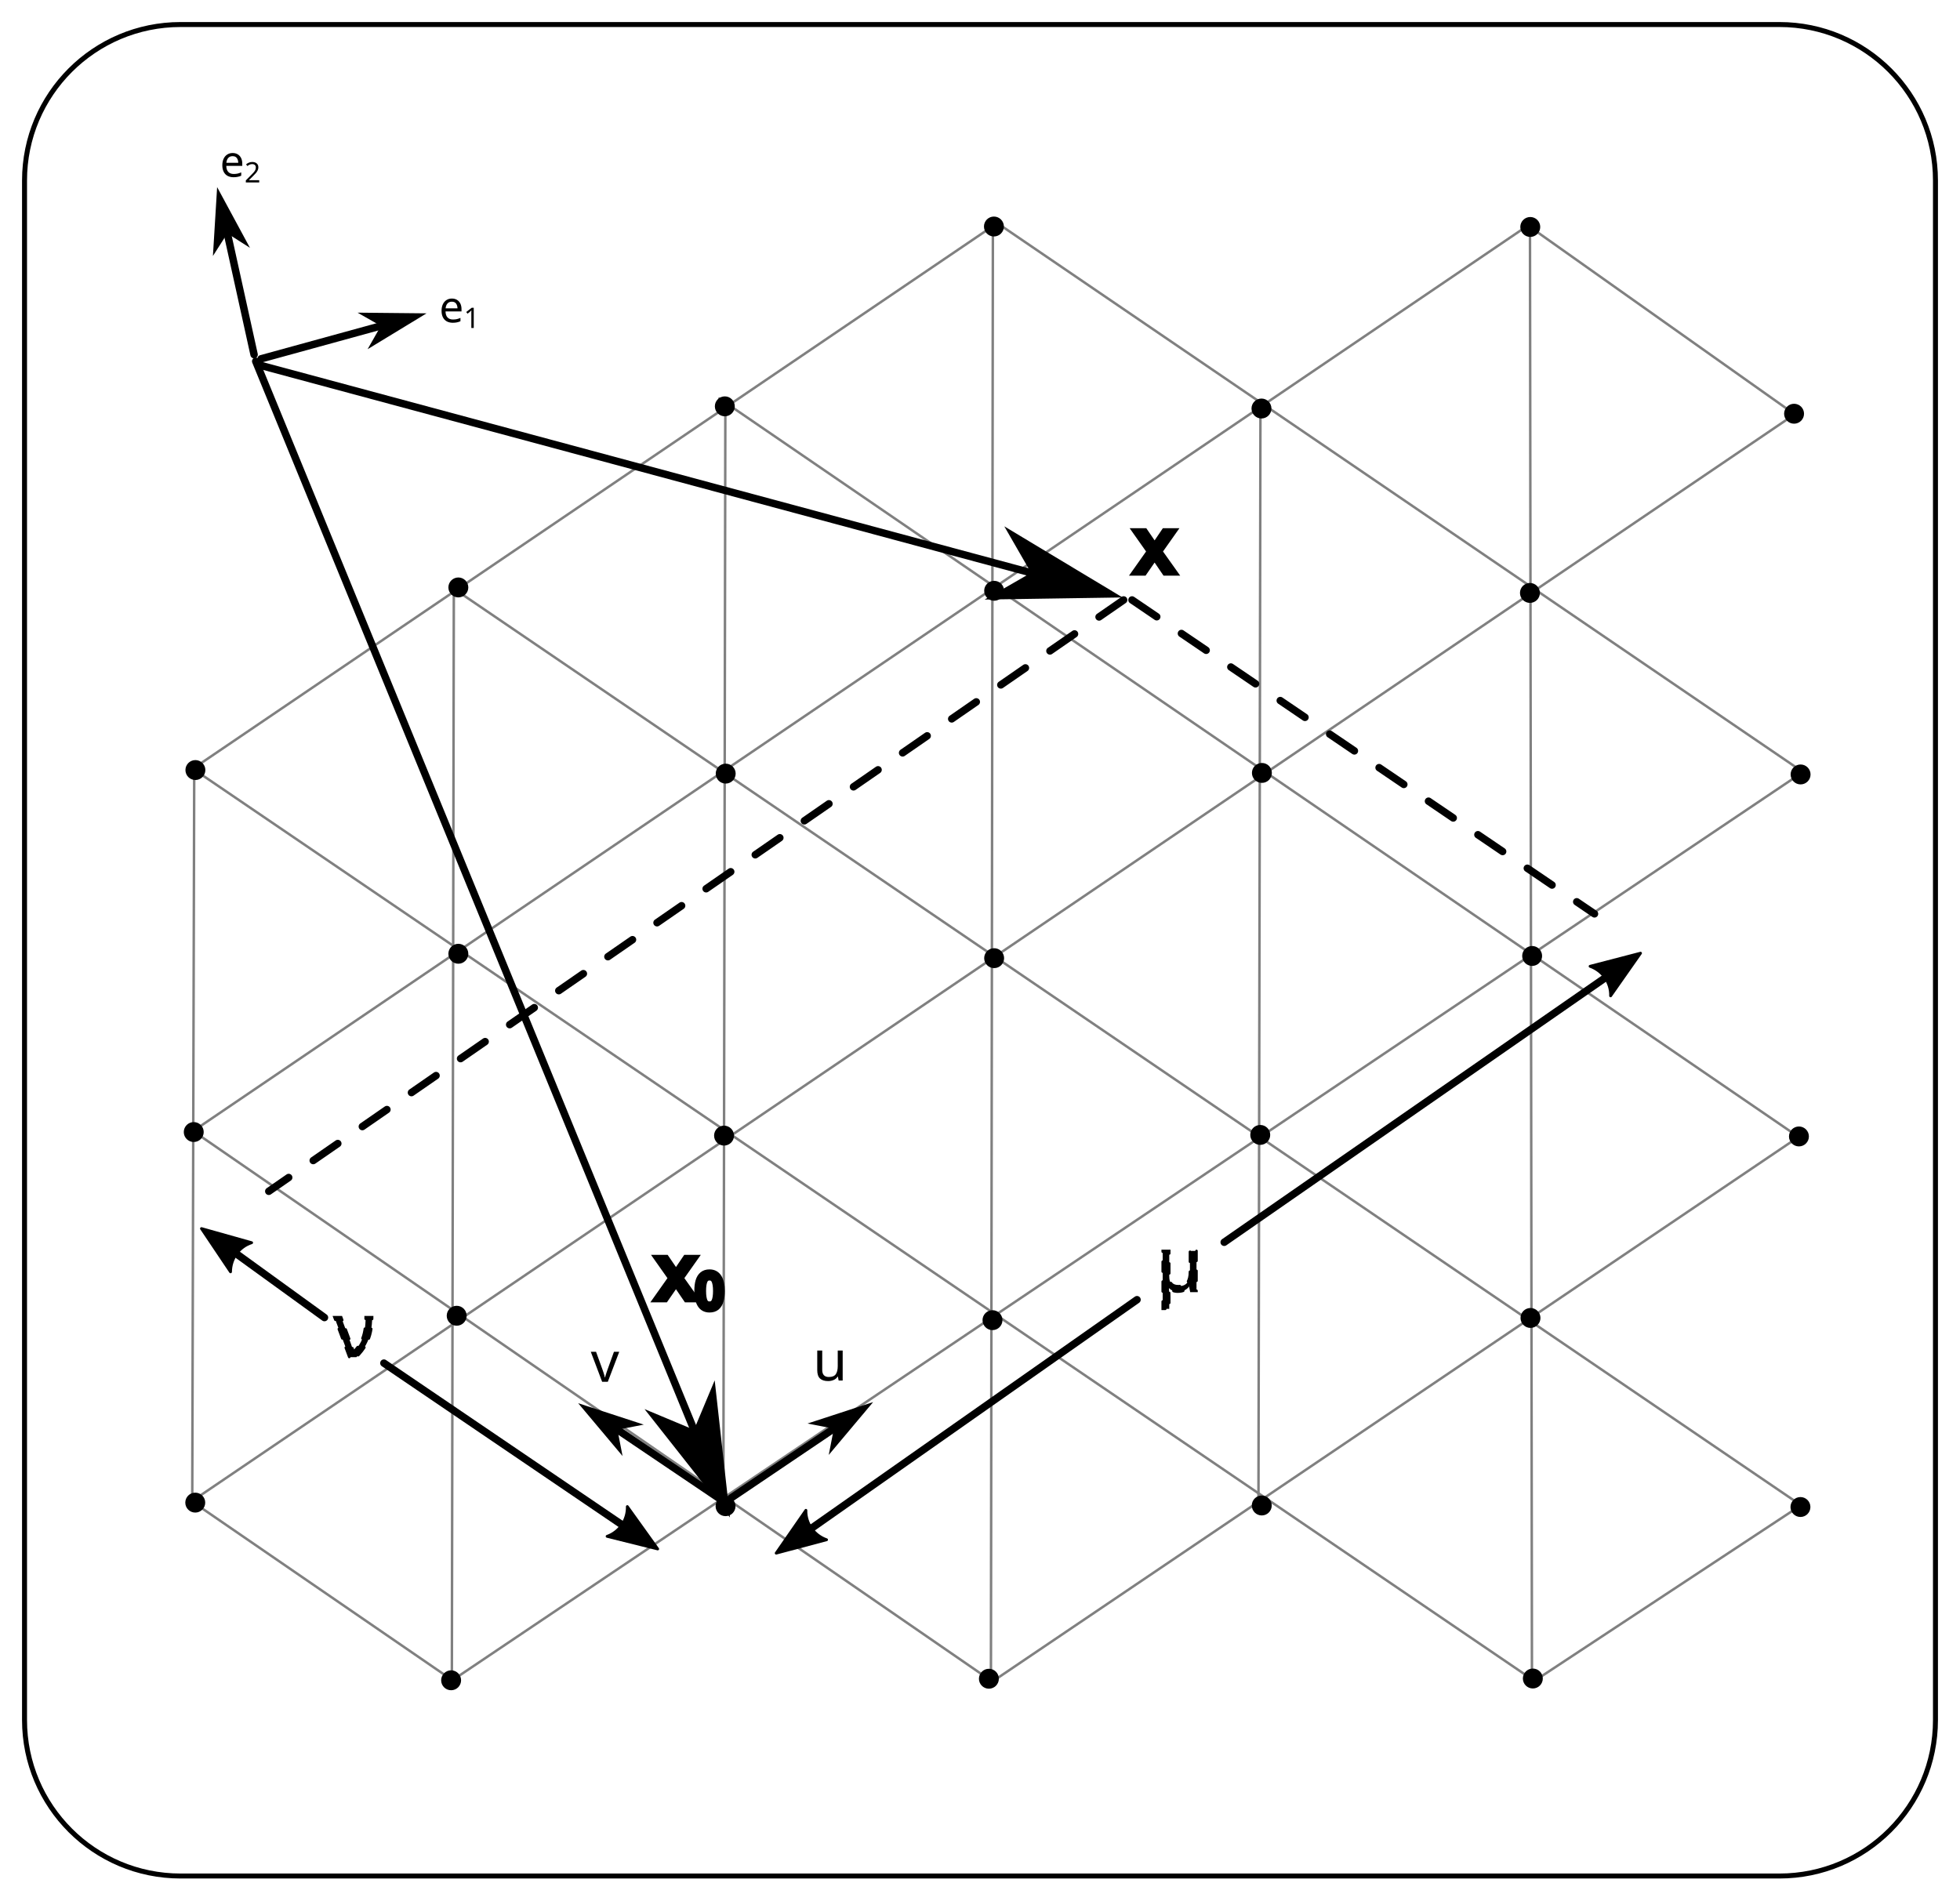
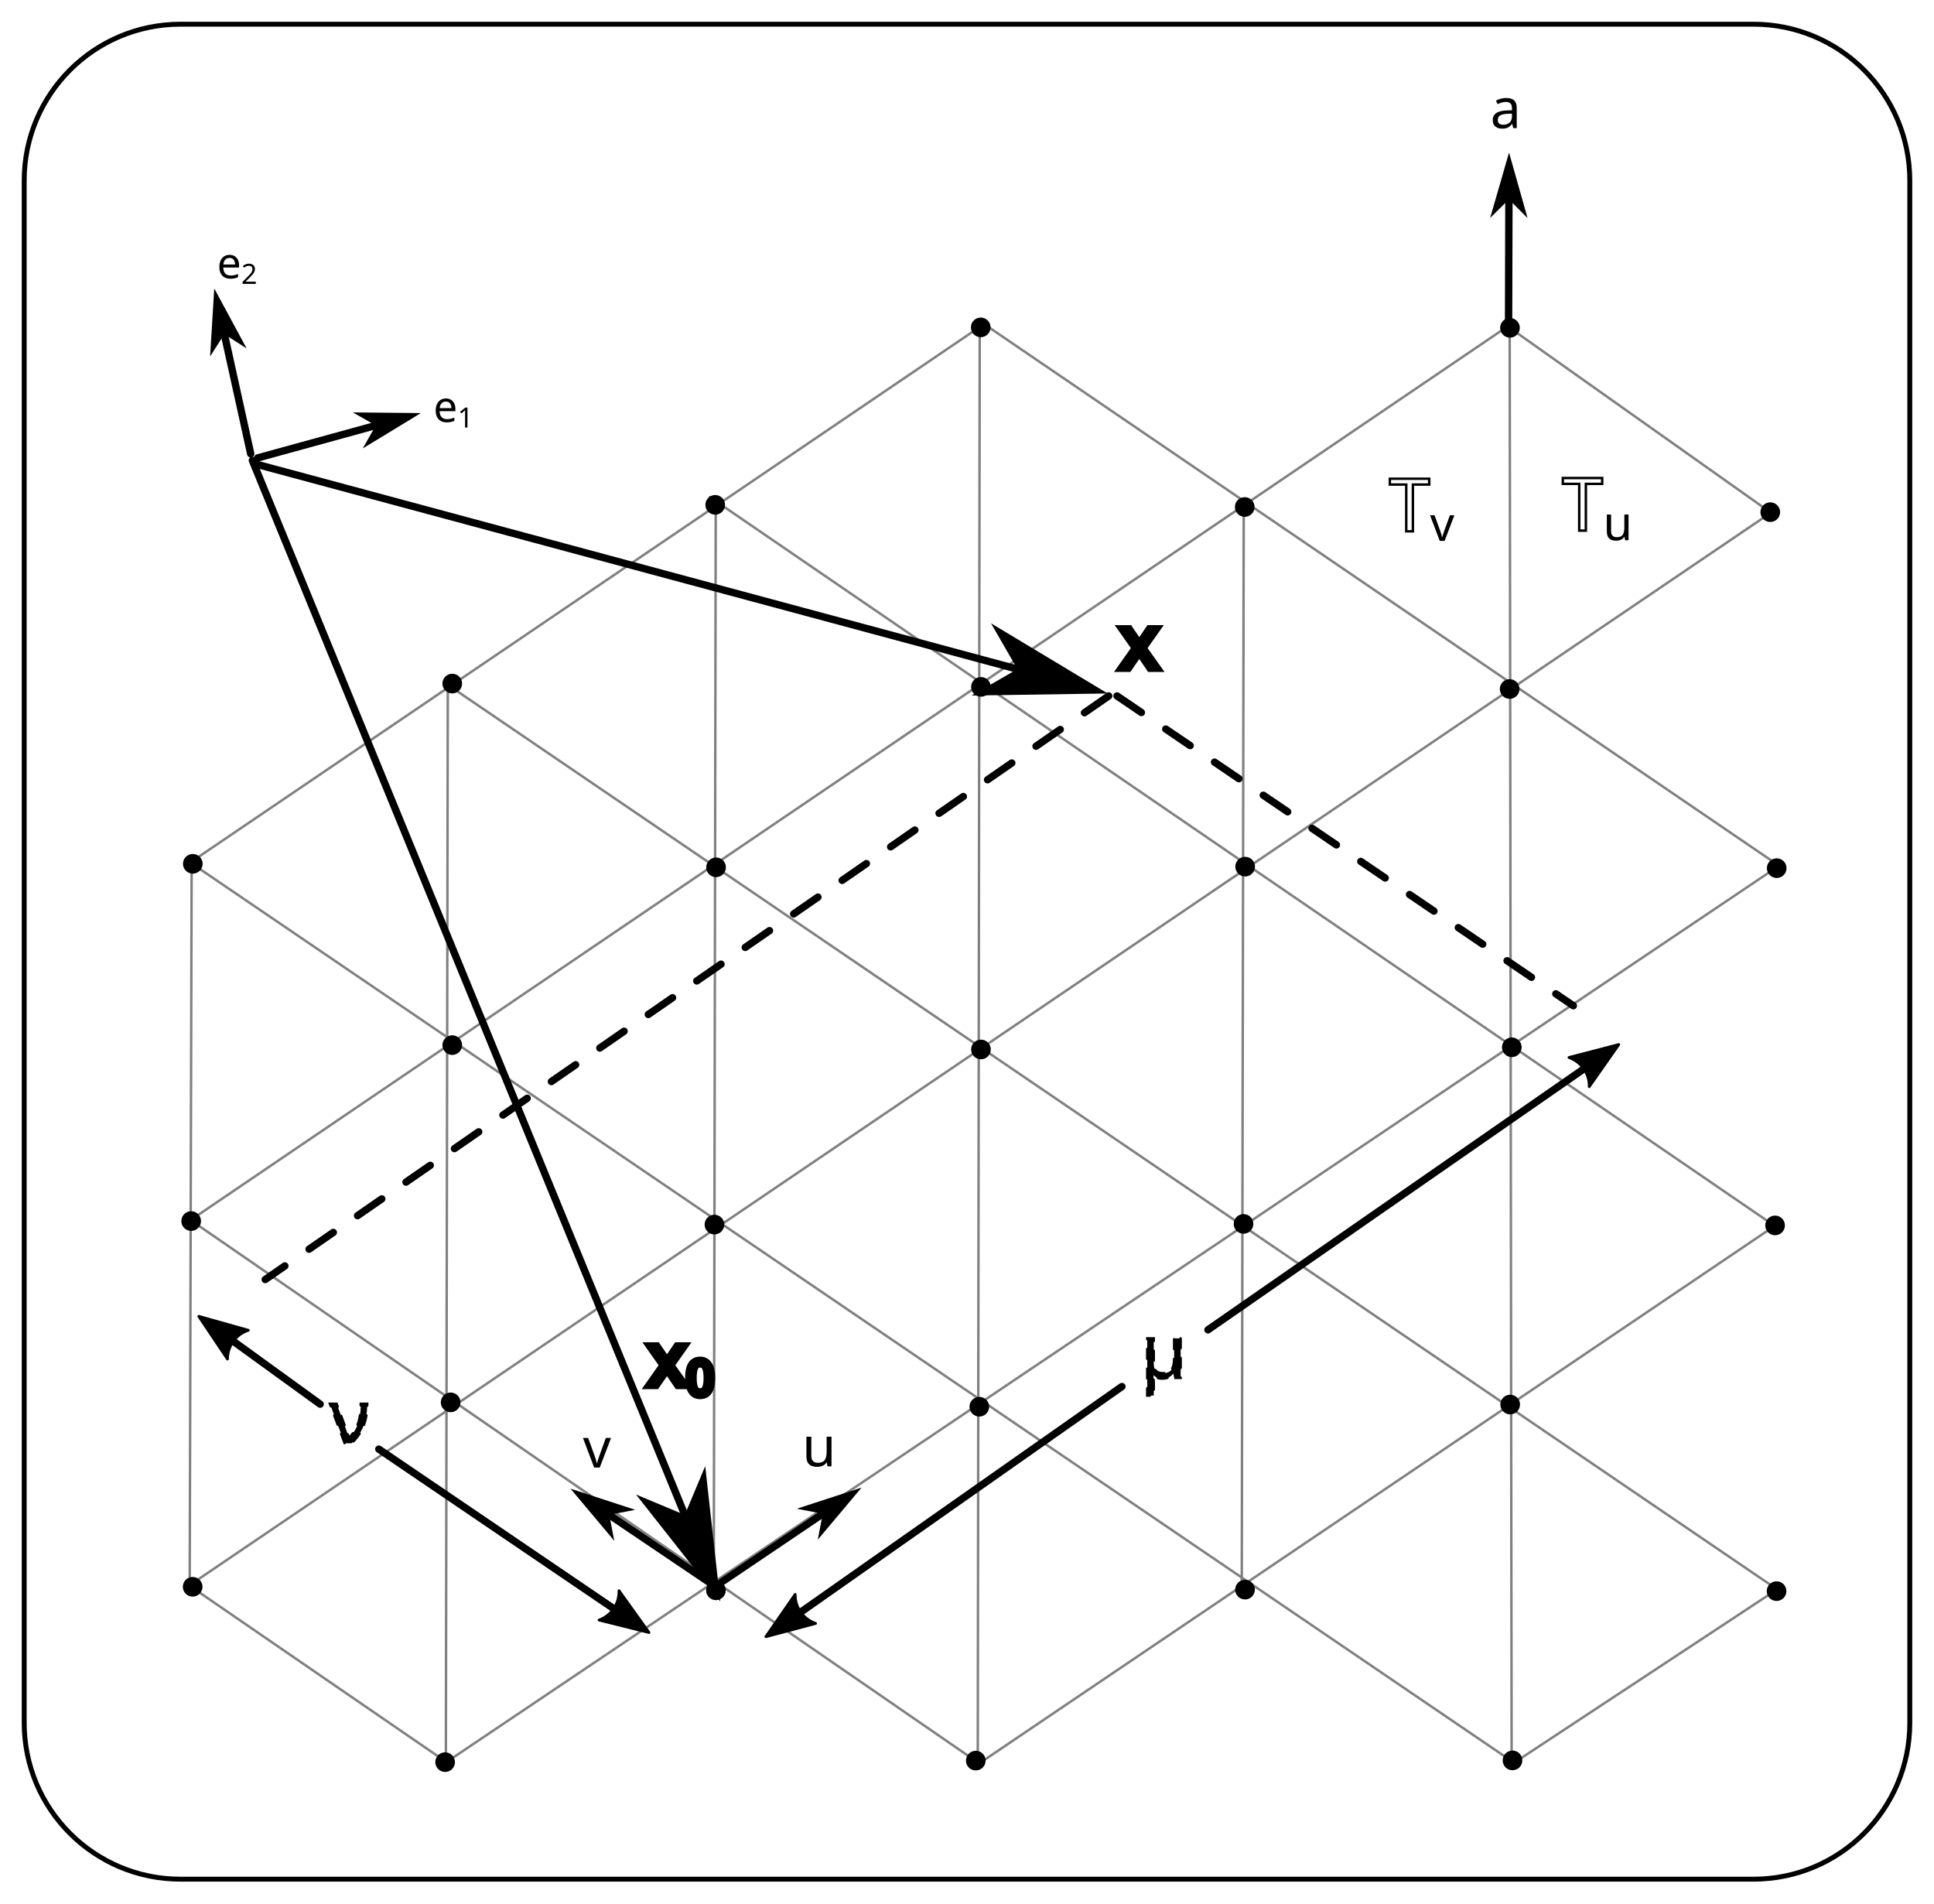
- <svg xmlns="http://www.w3.org/2000/svg" width="222.294mm" height="215.573mm" viewBox="0 0 787.657 763.843" id="svg13336" version="1.1">
+ <svg xmlns="http://www.w3.org/2000/svg" width="222.294mm" height="218.755mm" viewBox="0 0 787.657 775.117" id="svg13336" version="1.1">
  <defs id="defs13338">
    <marker orient="auto" refY="0" refX="0" id="marker16603" style="overflow:visible">
      <path id="path16605" style="fill:#000000;fill-opacity:1;fill-rule:evenodd;stroke:#000000;stroke-width:0.625;stroke-linejoin:round;stroke-opacity:1" d="M 8.719,4.034 -2.207,0.016 8.719,-4.002 c -1.745,2.372 -1.735,5.617 -6e-7,8.035 z" transform="scale(-0.6,-0.6)" />
    </marker>
    <marker orient="auto" refY="0" refX="0" id="marker16365" style="overflow:visible">
      <path id="path16367" style="fill:#000000;fill-opacity:1;fill-rule:evenodd;stroke:#000000;stroke-width:0.625;stroke-linejoin:round;stroke-opacity:1" d="M 8.719,4.034 -2.207,0.016 8.719,-4.002 c -1.745,2.372 -1.735,5.617 -6e-7,8.035 z" transform="scale(-0.6,-0.6)" />
    </marker>
    <marker style="overflow:visible" id="marker16287" refX="0" refY="0" orient="auto">
      <path transform="scale(-0.6,-0.6)" d="M 8.719,4.034 -2.207,0.016 8.719,-4.002 c -1.745,2.372 -1.735,5.617 -6e-7,8.035 z" style="fill:#000000;fill-opacity:1;fill-rule:evenodd;stroke:#000000;stroke-width:0.625;stroke-linejoin:round;stroke-opacity:1" id="path16289" />
    </marker>
    <marker orient="auto" refY="0" refX="0" id="Arrow2Mend" style="overflow:visible">
      <path id="path14973" style="fill:#000000;fill-opacity:1;fill-rule:evenodd;stroke:#000000;stroke-width:0.625;stroke-linejoin:round;stroke-opacity:1" d="M 8.719,4.034 -2.207,0.016 8.719,-4.002 c -1.745,2.372 -1.735,5.617 -6e-7,8.035 z" transform="scale(-0.6,-0.6)" />
    </marker>
    <marker orient="auto" refY="0" refX="0" id="Arrow2Lend" style="overflow:visible">
      <path id="path14967" style="fill:#000000;fill-opacity:1;fill-rule:evenodd;stroke:#000000;stroke-width:0.625;stroke-linejoin:round;stroke-opacity:1" d="M 8.719,4.034 -2.207,0.016 8.719,-4.002 c -1.745,2.372 -1.735,5.617 -6e-7,8.035 z" transform="matrix(-1.1,0,0,-1.1,-1.1,0)" />
    </marker>
    <marker orient="auto" refY="0" refX="0" id="marker15966" style="overflow:visible">
      <path id="path15968" d="M 0,0 5,-5 -12.5,0 5,5 0,0 Z" style="fill:#000000;fill-opacity:1;fill-rule:evenodd;stroke:#000000;stroke-width:1pt;stroke-opacity:1" transform="matrix(-0.4,0,0,-0.4,-4,0)" />
    </marker>
    <marker orient="auto" refY="0" refX="0" id="Arrow1Lend" style="overflow:visible">
      <path id="path14949" d="M 0,0 5,-5 -12.5,0 5,5 0,0 Z" style="fill:#000000;fill-opacity:1;fill-rule:evenodd;stroke:#000000;stroke-width:1pt;stroke-opacity:1" transform="matrix(-0.8,0,0,-0.8,-10,0)" />
    </marker>
    <marker style="overflow:visible" id="marker15240" refX="0" refY="0" orient="auto">
      <path transform="matrix(-0.4,0,0,-0.4,-4,0)" style="fill:#000000;fill-opacity:1;fill-rule:evenodd;stroke:#000000;stroke-width:1pt;stroke-opacity:1" d="M 0,0 5,-5 -12.5,0 5,5 0,0 Z" id="path15242" />
    </marker>
    <marker orient="auto" refY="0" refX="0" id="Arrow1Mend" style="overflow:visible">
      <path id="path14955" d="M 0,0 5,-5 -12.5,0 5,5 0,0 Z" style="fill:#000000;fill-opacity:1;fill-rule:evenodd;stroke:#000000;stroke-width:1pt;stroke-opacity:1" transform="matrix(-0.4,0,0,-0.4,-4,0)" />
    </marker>
    <marker style="overflow:visible" id="marker14908" refX="0" refY="0" orient="auto">
      <path transform="matrix(-0.8,0,0,-0.8,-10,0)" style="fill:#000000;fill-opacity:1;fill-rule:evenodd;stroke:#000000;stroke-width:1pt;stroke-opacity:1" d="M 0,0 5,-5 -12.5,0 5,5 0,0 Z" id="path14910" />
    </marker>
    <marker orient="auto" refY="0" refX="0" id="marker6991-0" style="overflow:visible">
      <path id="path6993-0" d="M 0,0 5,-5 -12.5,0 5,5 0,0 Z" style="fill:#000000;fill-opacity:1;fill-rule:evenodd;stroke:#000000;stroke-width:1pt;stroke-opacity:1" transform="matrix(-0.8,0,0,-0.8,-10,0)" />
    </marker>
    <clipPath clipPathUnits="userSpaceOnUse" id="clipPath5919">
      <rect style="opacity:1;fill:none;fill-opacity:1;stroke:#000000;stroke-width:1;stroke-linecap:round;stroke-linejoin:miter;stroke-miterlimit:4;stroke-dasharray:none;stroke-dashoffset:0;stroke-opacity:1" id="rect5921" width="382.618" height="378.413" x="35.466" y="137.635" ry="0" />
    </clipPath>
    <marker style="overflow:visible" id="marker14908-1" refX="0" refY="0" orient="auto">
      <path transform="matrix(-0.8,0,0,-0.8,-10,0)" style="fill:#000000;fill-opacity:1;fill-rule:evenodd;stroke:#000000;stroke-width:1pt;stroke-opacity:1" d="M 0,0 5,-5 -12.5,0 5,5 0,0 Z" id="path14910-4" />
    </marker>
    <marker style="overflow:visible" id="marker15240-5" refX="0" refY="0" orient="auto">
      <path transform="matrix(-0.4,0,0,-0.4,-4,0)" style="fill:#000000;fill-opacity:1;fill-rule:evenodd;stroke:#000000;stroke-width:1pt;stroke-opacity:1" d="M 0,0 5,-5 -12.5,0 5,5 0,0 Z" id="path15242-7" />
    </marker>
    <marker orient="auto" refY="0" refX="0" id="Arrow1Mend-6" style="overflow:visible">
      <path id="path14955-4" d="M 0,0 5,-5 -12.5,0 5,5 0,0 Z" style="fill:#000000;fill-opacity:1;fill-rule:evenodd;stroke:#000000;stroke-width:1pt;stroke-opacity:1" transform="matrix(-0.4,0,0,-0.4,-4,0)" />
    </marker>
+     <marker orient="auto" refY="0" refX="0" id="Arrow1Mend-7" style="overflow:visible">
+       <path id="path14955-0" d="M 0,0 5,-5 -12.5,0 5,5 0,0 Z" style="fill:#000000;fill-opacity:1;fill-rule:evenodd;stroke:#000000;stroke-width:1pt;stroke-opacity:1" transform="matrix(-0.4,0,0,-0.4,-4,0)" />
+     </marker>
  </defs>
-   <g id="layer1" transform="translate(612.425,-391.2206)">
+   <g id="layer1" transform="translate(612.425,-348.9415)">
    <path style="opacity:1;fill:#808080;fill-opacity:1;stroke:#808080;stroke-width:1;stroke-linecap:round;stroke-linejoin:miter;stroke-miterlimit:4;stroke-dasharray:none;stroke-dashoffset:0;stroke-opacity:1" d="M 3.215,1066.66 2.418,481.284" id="path20056" />
    <path style="opacity:1;fill:#808080;fill-opacity:1;stroke:#808080;stroke-width:1;stroke-linecap:round;stroke-linejoin:miter;stroke-miterlimit:4;stroke-dasharray:none;stroke-dashoffset:0;stroke-opacity:1" d="m -106.692,994.185 0.796,-438.036" id="path20058" />
    <path style="opacity:1;fill:#808080;fill-opacity:1;stroke:#808080;stroke-width:1;stroke-linecap:round;stroke-linejoin:miter;stroke-miterlimit:4;stroke-dasharray:none;stroke-dashoffset:0;stroke-opacity:1" d="m -214.21,1068.253 0.796,-587.765" id="path20060" />
    <path style="opacity:1;fill:#808080;fill-opacity:1;stroke:#808080;stroke-width:1;stroke-linecap:round;stroke-linejoin:miter;stroke-miterlimit:4;stroke-dasharray:none;stroke-dashoffset:0;stroke-opacity:1" d="m -321.728,995.777 0.796,-440.425" id="path20062" />
    <path style="opacity:1;fill:#808080;fill-opacity:1;stroke:#808080;stroke-width:1;stroke-linecap:round;stroke-linejoin:miter;stroke-miterlimit:4;stroke-dasharray:none;stroke-dashoffset:0;stroke-opacity:1" d="m -430.839,1065.863 0.796,-439.629" id="path20064" />
    <path style="opacity:1;fill:#808080;fill-opacity:1;stroke:#808080;stroke-width:1;stroke-linecap:round;stroke-linejoin:miter;stroke-miterlimit:4;stroke-dasharray:none;stroke-dashoffset:0;stroke-opacity:1" d="m -535.171,995.777 0.796,-294.679" id="path20066" />
    <path style="opacity:1;fill:#808080;fill-opacity:1;stroke:#808080;stroke-width:1;stroke-linecap:round;stroke-linejoin:miter;stroke-miterlimit:4;stroke-dasharray:none;stroke-dashoffset:0;stroke-opacity:1" d="M -534.709,700.03 -212.581,481.523" id="path20028" />
    <path style="opacity:1;fill:#808080;fill-opacity:1;stroke:#808080;stroke-width:1;stroke-linecap:round;stroke-linejoin:miter;stroke-miterlimit:4;stroke-dasharray:none;stroke-dashoffset:0;stroke-opacity:1" d="M -535.171,846.049 2.418,481.284" id="path20030" />
    <path style="opacity:1;fill:#808080;fill-opacity:1;stroke:#808080;stroke-width:1;stroke-linecap:round;stroke-linejoin:miter;stroke-miterlimit:4;stroke-dasharray:none;stroke-dashoffset:0;stroke-opacity:1" d="M -533.578,993.388 109.936,556.945" id="path20032" />
    <path style="opacity:1;fill:#808080;fill-opacity:1;stroke:#808080;stroke-width:1;stroke-linecap:round;stroke-linejoin:miter;stroke-miterlimit:4;stroke-dasharray:none;stroke-dashoffset:0;stroke-opacity:1" d="M -428.45,1065.067 111.529,701.895" id="path20034" />
    <path style="opacity:1;fill:#808080;fill-opacity:1;stroke:#808080;stroke-width:1;stroke-linecap:round;stroke-linejoin:miter;stroke-miterlimit:4;stroke-dasharray:none;stroke-dashoffset:0;stroke-opacity:1" d="M -214.21,1067.456 109.936,848.438" id="path20038" />
    <path style="opacity:1;fill:#808080;fill-opacity:1;stroke:#808080;stroke-width:1;stroke-linecap:round;stroke-linejoin:miter;stroke-miterlimit:4;stroke-dasharray:none;stroke-dashoffset:0;stroke-opacity:1" d="M 3.215,1067.456 110.733,996.574" id="path20040" />
    <path style="opacity:1;fill:#808080;fill-opacity:1;stroke:#808080;stroke-width:1;stroke-linecap:round;stroke-linejoin:miter;stroke-miterlimit:4;stroke-dasharray:none;stroke-dashoffset:0;stroke-opacity:1" d="M -429.246,1067.456 -535.968,994.185" id="path20042" />
    <path style="opacity:1;fill:#808080;fill-opacity:1;stroke:#808080;stroke-width:1;stroke-linecap:round;stroke-linejoin:miter;stroke-miterlimit:4;stroke-dasharray:none;stroke-dashoffset:0;stroke-opacity:1" d="M -214.21,1066.66 -536.764,844.456" id="path20044" />
    <path style="opacity:1;fill:#808080;fill-opacity:1;stroke:#808080;stroke-width:1;stroke-linecap:round;stroke-linejoin:miter;stroke-miterlimit:4;stroke-dasharray:none;stroke-dashoffset:0;stroke-opacity:1" d="M 4.011,1066.66 -533.578,701.099" id="path20046" />
    <path style="opacity:1;fill:#808080;fill-opacity:1;stroke:#808080;stroke-width:1;stroke-linecap:round;stroke-linejoin:miter;stroke-miterlimit:4;stroke-dasharray:none;stroke-dashoffset:0;stroke-opacity:1" d="M 110.733,995.777 -430.043,627.827" id="path20048" />
    <path style="opacity:1;fill:#808080;fill-opacity:1;stroke:#808080;stroke-width:1;stroke-linecap:round;stroke-linejoin:miter;stroke-miterlimit:4;stroke-dasharray:none;stroke-dashoffset:0;stroke-opacity:1" d="M 110.733,848.438 -323.321,551.37" id="path20050" />
    <path style="opacity:1;fill:#808080;fill-opacity:1;stroke:#808080;stroke-width:1;stroke-linecap:round;stroke-linejoin:miter;stroke-miterlimit:4;stroke-dasharray:none;stroke-dashoffset:0;stroke-opacity:1" d="M 111.529,701.099 -213.414,479.691" id="path20052" />
    <path style="opacity:1;fill:#808080;fill-opacity:1;stroke:#808080;stroke-width:1;stroke-linecap:round;stroke-linejoin:miter;stroke-miterlimit:4;stroke-dasharray:none;stroke-dashoffset:0;stroke-opacity:1" d="M 109.936,558.538 0.826,481.284" id="path20054" />
    <path style="opacity:1;fill:none;fill-opacity:1;stroke:#000000;stroke-width:3;stroke-linecap:round;stroke-linejoin:miter;stroke-miterlimit:4;stroke-dasharray:none;stroke-dashoffset:0;stroke-opacity:1;marker-end:url(#Arrow1Mend)" d="m -318.686,993.314 52.239,-35.267" id="path4187" />
    <path style="opacity:1;fill:none;fill-opacity:1;stroke:#000000;stroke-width:3;stroke-linecap:round;stroke-linejoin:miter;stroke-miterlimit:4;stroke-dasharray:none;stroke-dashoffset:0;stroke-opacity:1;marker-end:url(#marker15240)" d="m -322.936,993.755 -52.239,-35.267" id="path4187-6" />
-     <text xml:space="preserve" style="font-style:normal;font-variant:normal;font-weight:normal;font-stretch:normal;font-size:22.5px;line-height:100%;font-family:sans-serif;-inkscape-font-specification:'sans-serif, Normal';text-align:start;writing-mode:lr;text-anchor:start;opacity:1;fill:#000000;fill-opacity:1;stroke:none;stroke-width:1;stroke-linecap:round;stroke-linejoin:miter;stroke-miterlimit:4;stroke-dasharray:none;stroke-dashoffset:0;stroke-opacity:1;" x="-285.78" y="946.069" id="text4590">
+     <text xml:space="preserve" style="font-style:normal;font-variant:normal;font-weight:normal;font-stretch:normal;font-size:22.5px;line-height:100%;font-family:sans-serif;-inkscape-font-specification:'sans-serif, Normal';text-align:start;writing-mode:lr-tb;text-anchor:start;opacity:1;fill:#000000;fill-opacity:1;stroke:none;stroke-width:1;stroke-linecap:round;stroke-linejoin:miter;stroke-miterlimit:4;stroke-dasharray:none;stroke-dashoffset:0;stroke-opacity:1" x="-285.78" y="946.069" id="text4590">
      <tspan id="tspan4592" x="-285.78" y="946.069">u</tspan>
    </text>
-     <text xml:space="preserve" style="font-style:normal;font-variant:normal;font-weight:normal;font-stretch:normal;font-size:22.5px;line-height:100%;font-family:sans-serif;-inkscape-font-specification:'sans-serif, Normal';text-align:start;writing-mode:lr;text-anchor:start;opacity:1;fill:#000000;fill-opacity:1;stroke:none;stroke-width:1;stroke-linecap:round;stroke-linejoin:miter;stroke-miterlimit:4;stroke-dasharray:none;stroke-dashoffset:0;stroke-opacity:1;" x="-375.007" y="946.572" id="text4594">
+     <text xml:space="preserve" style="font-style:normal;font-variant:normal;font-weight:normal;font-stretch:normal;font-size:22.5px;line-height:100%;font-family:sans-serif;-inkscape-font-specification:'sans-serif, Normal';text-align:start;writing-mode:lr-tb;text-anchor:start;opacity:1;fill:#000000;fill-opacity:1;stroke:none;stroke-width:1;stroke-linecap:round;stroke-linejoin:miter;stroke-miterlimit:4;stroke-dasharray:none;stroke-dashoffset:0;stroke-opacity:1" x="-375.007" y="946.572" id="text4594">
      <tspan id="tspan4596" x="-375.007" y="946.572">v</tspan>
    </text>
-     <rect style="opacity:1;fill:none;fill-opacity:1;stroke:#000000;stroke-width:2;stroke-linecap:round;stroke-linejoin:miter;stroke-miterlimit:4;stroke-dasharray:none;stroke-dashoffset:0;stroke-opacity:1" id="rect10366" width="767.94" height="744.126" x="-602.567" y="401.079" ry="62.698" />
+     <rect style="opacity:1;fill:none;fill-opacity:1;stroke:#000000;stroke-width:2;stroke-linecap:round;stroke-linejoin:miter;stroke-miterlimit:4;stroke-dasharray:none;stroke-dashoffset:0;stroke-opacity:1" id="rect10366" width="767.94" height="755.401" x="-602.567" y="358.8" ry="63.648" />
    <circle style="opacity:1;fill:#000000;fill-opacity:1;stroke:#000000;stroke-width:1;stroke-linecap:round;stroke-linejoin:miter;stroke-miterlimit:4;stroke-dasharray:none;stroke-dashoffset:0;stroke-opacity:1" id="path5923" cx="-213.003" cy="482.26" r="3.504" />
    <circle style="opacity:1;fill:#000000;fill-opacity:1;stroke:#000000;stroke-width:1;stroke-linecap:round;stroke-linejoin:miter;stroke-miterlimit:4;stroke-dasharray:none;stroke-dashoffset:0;stroke-opacity:1" id="path5923-4" cx="-321.146" cy="554.53" r="3.504" />
    <circle style="opacity:1;fill:#000000;fill-opacity:1;stroke:#000000;stroke-width:1;stroke-linecap:round;stroke-linejoin:miter;stroke-miterlimit:4;stroke-dasharray:none;stroke-dashoffset:0;stroke-opacity:1" id="path5923-0" cx="-212.909" cy="628.664" r="3.504" />
    <circle style="opacity:1;fill:#000000;fill-opacity:1;stroke:#000000;stroke-width:1;stroke-linecap:round;stroke-linejoin:miter;stroke-miterlimit:4;stroke-dasharray:none;stroke-dashoffset:0;stroke-opacity:1" id="path5923-3" cx="-105.485" cy="555.406" r="3.504" />
    <circle style="opacity:1;fill:#000000;fill-opacity:1;stroke:#000000;stroke-width:1;stroke-linecap:round;stroke-linejoin:miter;stroke-miterlimit:4;stroke-dasharray:none;stroke-dashoffset:0;stroke-opacity:1" id="path5923-9" cx="-105.31" cy="701.866" r="3.504" />
    <circle style="opacity:1;fill:#000000;fill-opacity:1;stroke:#000000;stroke-width:1;stroke-linecap:round;stroke-linejoin:miter;stroke-miterlimit:4;stroke-dasharray:none;stroke-dashoffset:0;stroke-opacity:1" id="path5923-1" cx="-320.792" cy="702.144" r="3.504" />
    <circle style="opacity:1;fill:#000000;fill-opacity:1;stroke:#000000;stroke-width:1;stroke-linecap:round;stroke-linejoin:miter;stroke-miterlimit:4;stroke-dasharray:none;stroke-dashoffset:0;stroke-opacity:1" id="path5923-0-3" cx="-428.232" cy="627.316" r="3.504" />
    <circle style="opacity:1;fill:#000000;fill-opacity:1;stroke:#000000;stroke-width:1;stroke-linecap:round;stroke-linejoin:miter;stroke-miterlimit:4;stroke-dasharray:none;stroke-dashoffset:0;stroke-opacity:1" id="path5923-0-2" cx="-428.232" cy="774.546" r="3.504" />
    <circle style="opacity:1;fill:#000000;fill-opacity:1;stroke:#000000;stroke-width:1;stroke-linecap:round;stroke-linejoin:miter;stroke-miterlimit:4;stroke-dasharray:none;stroke-dashoffset:0;stroke-opacity:1" id="path5923-0-8" cx="-212.913" cy="776.314" r="3.504" />
    <circle style="opacity:1;fill:#000000;fill-opacity:1;stroke:#000000;stroke-width:1;stroke-linecap:round;stroke-linejoin:miter;stroke-miterlimit:4;stroke-dasharray:none;stroke-dashoffset:0;stroke-opacity:1" id="path5923-0-7" cx="3.29" cy="775.43" r="3.504" />
    <circle style="opacity:1;fill:#000000;fill-opacity:1;stroke:#000000;stroke-width:1;stroke-linecap:round;stroke-linejoin:miter;stroke-miterlimit:4;stroke-dasharray:none;stroke-dashoffset:0;stroke-opacity:1" id="path5923-0-4" cx="2.405" cy="629.526" r="3.504" />
    <circle style="opacity:1;fill:#000000;fill-opacity:1;stroke:#000000;stroke-width:1;stroke-linecap:round;stroke-linejoin:miter;stroke-miterlimit:4;stroke-dasharray:none;stroke-dashoffset:0;stroke-opacity:1" id="path5923-0-6" cx="111.17" cy="702.478" r="3.504" />
    <circle style="opacity:1;fill:#000000;fill-opacity:1;stroke:#000000;stroke-width:1;stroke-linecap:round;stroke-linejoin:miter;stroke-miterlimit:4;stroke-dasharray:none;stroke-dashoffset:0;stroke-opacity:1" id="path5923-0-38" cx="-533.902" cy="700.71" r="3.504" />
    <circle style="opacity:1;fill:#000000;fill-opacity:1;stroke:#000000;stroke-width:1;stroke-linecap:round;stroke-linejoin:miter;stroke-miterlimit:4;stroke-dasharray:none;stroke-dashoffset:0;stroke-opacity:1" id="path5923-9-4" cx="-105.367" cy="996.291" r="3.504" />
    <circle style="opacity:1;fill:#000000;fill-opacity:1;stroke:#000000;stroke-width:1;stroke-linecap:round;stroke-linejoin:miter;stroke-miterlimit:4;stroke-dasharray:none;stroke-dashoffset:0;stroke-opacity:1" id="path5923-1-9" cx="-320.849" cy="996.57" r="3.504" />
    <circle style="opacity:1;fill:#000000;fill-opacity:1;stroke:#000000;stroke-width:1;stroke-linecap:round;stroke-linejoin:miter;stroke-miterlimit:4;stroke-dasharray:none;stroke-dashoffset:0;stroke-opacity:1" id="path5923-0-2-7" cx="-431.137" cy="1066.539" r="3.504" />
    <circle style="opacity:1;fill:#000000;fill-opacity:1;stroke:#000000;stroke-width:1;stroke-linecap:round;stroke-linejoin:miter;stroke-miterlimit:4;stroke-dasharray:none;stroke-dashoffset:0;stroke-opacity:1" id="path5923-0-8-9" cx="-215.021" cy="1065.918" r="3.504" />
    <circle style="opacity:1;fill:#000000;fill-opacity:1;stroke:#000000;stroke-width:1;stroke-linecap:round;stroke-linejoin:miter;stroke-miterlimit:4;stroke-dasharray:none;stroke-dashoffset:0;stroke-opacity:1" id="path5923-0-7-7" cx="3.571" cy="1065.83" r="3.504" />
    <circle style="opacity:1;fill:#000000;fill-opacity:1;stroke:#000000;stroke-width:1;stroke-linecap:round;stroke-linejoin:miter;stroke-miterlimit:4;stroke-dasharray:none;stroke-dashoffset:0;stroke-opacity:1" id="path5923-0-6-5" cx="111.113" cy="996.903" r="3.504" />
    <circle style="opacity:1;fill:#000000;fill-opacity:1;stroke:#000000;stroke-width:1;stroke-linecap:round;stroke-linejoin:miter;stroke-miterlimit:4;stroke-dasharray:none;stroke-dashoffset:0;stroke-opacity:1" id="path5923-0-38-1" cx="-533.959" cy="995.135" r="3.504" />
    <circle style="opacity:1;fill:#000000;fill-opacity:1;stroke:#000000;stroke-width:1;stroke-linecap:round;stroke-linejoin:miter;stroke-miterlimit:4;stroke-dasharray:none;stroke-dashoffset:0;stroke-opacity:1" id="path5923-9-3" cx="-105.974" cy="847.354" r="3.504" />
    <circle style="opacity:1;fill:#000000;fill-opacity:1;stroke:#000000;stroke-width:1;stroke-linecap:round;stroke-linejoin:miter;stroke-miterlimit:4;stroke-dasharray:none;stroke-dashoffset:0;stroke-opacity:1" id="path5923-1-7" cx="-321.455" cy="847.633" r="3.504" />
    <circle style="opacity:1;fill:#000000;fill-opacity:1;stroke:#000000;stroke-width:1;stroke-linecap:round;stroke-linejoin:miter;stroke-miterlimit:4;stroke-dasharray:none;stroke-dashoffset:0;stroke-opacity:1" id="path5923-0-2-8" cx="-428.896" cy="920.034" r="3.504" />
    <circle style="opacity:1;fill:#000000;fill-opacity:1;stroke:#000000;stroke-width:1;stroke-linecap:round;stroke-linejoin:miter;stroke-miterlimit:4;stroke-dasharray:none;stroke-dashoffset:0;stroke-opacity:1" id="path5923-0-8-0" cx="-213.577" cy="921.803" r="3.504" />
    <circle style="opacity:1;fill:#000000;fill-opacity:1;stroke:#000000;stroke-width:1;stroke-linecap:round;stroke-linejoin:miter;stroke-miterlimit:4;stroke-dasharray:none;stroke-dashoffset:0;stroke-opacity:1" id="path5923-0-7-9" cx="2.626" cy="920.919" r="3.504" />
    <circle style="opacity:1;fill:#000000;fill-opacity:1;stroke:#000000;stroke-width:1;stroke-linecap:round;stroke-linejoin:miter;stroke-miterlimit:4;stroke-dasharray:none;stroke-dashoffset:0;stroke-opacity:1" id="path5923-0-6-52" cx="110.507" cy="847.967" r="3.504" />
    <circle style="opacity:1;fill:#000000;fill-opacity:1;stroke:#000000;stroke-width:1;stroke-linecap:round;stroke-linejoin:miter;stroke-miterlimit:4;stroke-dasharray:none;stroke-dashoffset:0;stroke-opacity:1" id="path5923-0-38-13" cx="-534.565" cy="846.198" r="3.504" />
    <path style="opacity:1;fill:#000000;fill-opacity:1;stroke:#000000;stroke-width:3;stroke-linecap:round;stroke-linejoin:miter;stroke-miterlimit:4;stroke-dasharray:none;stroke-dashoffset:0;stroke-opacity:1;marker-end:url(#marker14908)" d="m -508.913,537.74 341.992,92.085" id="path15908" />
    <text xml:space="preserve" style="font-style:normal;font-variant:normal;font-weight:normal;font-stretch:normal;font-size:22.5px;line-height:100%;font-family:'TG Pagella Math';-inkscape-font-specification:'TG Pagella Math';text-align:start;writing-mode:lr-tb;text-anchor:start;opacity:1;fill:none;fill-opacity:1;stroke:#000000;stroke-width:3;stroke-linecap:round;stroke-linejoin:miter;stroke-miterlimit:4;stroke-dasharray:none;stroke-dashoffset:0;stroke-opacity:1" x="-154.122" y="615.456" id="text16086">
      <tspan id="tspan16088" x="-154.122" y="615.456" />
    </text>
-     <text xml:space="preserve" style="font-style:normal;font-variant:normal;font-weight:normal;font-stretch:normal;font-size:22.5px;line-height:100%;font-family:'TG Pagella Math';-inkscape-font-specification:'TG Pagella Math';text-align:start;writing-mode:lr-tb;text-anchor:start;opacity:1;fill:#000000;fill-opacity:1;stroke:#000000;stroke-width:3;stroke-linecap:round;stroke-linejoin:miter;stroke-miterlimit:4;stroke-dasharray:none;stroke-dashoffset:0;stroke-opacity:1;" x="-156.375" y="621.087" id="text16092">
-       <tspan id="tspan16094" x="-156.375" y="621.087" style="font-style:normal;font-variant:normal;font-weight:normal;font-stretch:normal;font-size:30px;line-height:100%;font-family:'TG Pagella Math';-inkscape-font-specification:'TG Pagella Math, Normal';text-align:start;writing-mode:lr-tb;text-anchor:start;fill:#000000;fill-opacity:1;stroke:#000000;stroke-opacity:1;">x</tspan>
+     <text xml:space="preserve" style="font-style:normal;font-variant:normal;font-weight:normal;font-stretch:normal;font-size:22.5px;line-height:100%;font-family:'TG Pagella Math';-inkscape-font-specification:'TG Pagella Math';text-align:start;writing-mode:lr-tb;text-anchor:start;opacity:1;fill:#000000;fill-opacity:1;stroke:#000000;stroke-width:3;stroke-linecap:round;stroke-linejoin:miter;stroke-miterlimit:4;stroke-dasharray:none;stroke-dashoffset:0;stroke-opacity:1" x="-156.375" y="621.087" id="text16092">
+       <tspan id="tspan16094" x="-156.375" y="621.087" style="font-style:normal;font-variant:normal;font-weight:normal;font-stretch:normal;font-size:30px;line-height:100%;font-family:'TG Pagella Math';-inkscape-font-specification:'TG Pagella Math, Normal';text-align:start;writing-mode:lr-tb;text-anchor:start;fill:#000000;fill-opacity:1;stroke:#000000;stroke-opacity:1">x</tspan>
    </text>
    <path style="opacity:1;fill:#000000;fill-opacity:1;stroke:#000000;stroke-width:3;stroke-linecap:round;stroke-linejoin:miter;stroke-miterlimit:4;stroke-dasharray:12, 12;stroke-dashoffset:0;stroke-opacity:1" d="M -157.501,632.351 28.342,758.499" id="path16117" />
    <path style="opacity:1;fill:#000000;fill-opacity:1;stroke:#000000;stroke-width:3;stroke-linecap:round;stroke-linejoin:miter;stroke-miterlimit:4;stroke-dasharray:12, 12;stroke-dashoffset:0;stroke-opacity:1" d="M -160.88,632.351 -504.408,870.004" id="path16119" />
    <text xml:space="preserve" style="font-style:normal;font-variant:normal;font-weight:normal;font-stretch:normal;font-size:30px;line-height:100%;font-family:'TG Pagella Math';-inkscape-font-specification:'TG Pagella Math, Normal';text-align:start;writing-mode:lr-tb;text-anchor:start;opacity:1;fill:#000000;fill-opacity:1;stroke:#000000;stroke-width:1;stroke-linecap:round;stroke-linejoin:miter;stroke-miterlimit:4;stroke-dasharray:4, 4;stroke-dashoffset:0;stroke-opacity:1" x="-147.73" y="910.046" id="text16136">
      <tspan id="tspan16138" x="-147.73" y="910.046">μ</tspan>
    </text>
    <text xml:space="preserve" style="font-style:normal;font-variant:normal;font-weight:normal;font-stretch:normal;font-size:30px;line-height:100%;font-family:'TG Pagella Math';-inkscape-font-specification:'TG Pagella Math, Normal';text-align:start;writing-mode:lr-tb;text-anchor:start;opacity:1;fill:#000000;fill-opacity:1;stroke:#000000;stroke-width:1;stroke-linecap:round;stroke-linejoin:miter;stroke-miterlimit:4;stroke-dasharray:4, 4;stroke-dashoffset:0;stroke-opacity:1" x="-478.055" y="936.681" id="text16140">
      <tspan id="tspan16142" x="-478.055" y="936.681">ν</tspan>
    </text>
    <path style="opacity:1;fill:#000000;fill-opacity:1;stroke:#000000;stroke-width:3;stroke-linecap:round;stroke-linejoin:miter;stroke-miterlimit:4;stroke-dasharray:none;stroke-dashoffset:0;stroke-opacity:1;marker-end:url(#Arrow2Mend)" d="M -120.459,890.488 43.606,776.599" id="path16144" />
    <path style="opacity:1;fill:#000000;fill-opacity:1;stroke:#000000;stroke-width:3;stroke-linecap:round;stroke-linejoin:miter;stroke-miterlimit:4;stroke-dasharray:none;stroke-dashoffset:0;stroke-opacity:1;marker-end:url(#marker16603)" d="m -155.502,913.585 -141.764,99.554" id="path16262" />
    <path style="opacity:1;fill:#000000;fill-opacity:1;stroke:#000000;stroke-width:3;stroke-linecap:round;stroke-linejoin:miter;stroke-miterlimit:4;stroke-dasharray:none;stroke-dashoffset:0;stroke-opacity:1;marker-end:url(#marker16287)" d="m -482.038,920.753 -46.193,-33.45" id="path16279" />
    <path style="opacity:1;fill:#000000;fill-opacity:1;stroke:#000000;stroke-width:3;stroke-linecap:round;stroke-linejoin:miter;stroke-miterlimit:4;stroke-dasharray:none;stroke-dashoffset:0;stroke-opacity:1;marker-end:url(#marker16365)" d="m -458.145,939.071 106.722,72.475" id="path16357" />
    <path style="opacity:1;fill:#000000;fill-opacity:1;stroke:#000000;stroke-width:3;stroke-linecap:round;stroke-linejoin:miter;stroke-miterlimit:4;stroke-dasharray:none;stroke-dashoffset:0;stroke-opacity:1;marker-end:url(#marker14908-1)" d="m -509.657,536.426 188.369,459.289" id="path15908-0" />
    <text xml:space="preserve" style="font-style:normal;font-variant:normal;font-weight:normal;font-stretch:normal;font-size:17.5px;line-height:100%;font-family:sans-serif;-inkscape-font-specification:sans-serif;text-align:start;writing-mode:lr-tb;text-anchor:start;opacity:1;fill:#000000;fill-opacity:1;stroke:none;stroke-width:1;stroke-linecap:round;stroke-linejoin:miter;stroke-miterlimit:4;stroke-dasharray:none;stroke-dashoffset:0;stroke-opacity:1" x="-435.945" y="520.768" id="text4594-1-2">
      <tspan id="tspan4596-2-4" x="-435.945" y="520.768">e<tspan style="font-size:65%;baseline-shift:sub" id="tspan13181">1</tspan>
      </tspan>
    </text>
    <text xml:space="preserve" style="font-style:normal;font-variant:normal;font-weight:normal;font-stretch:normal;font-size:17.5px;line-height:100%;font-family:sans-serif;-inkscape-font-specification:sans-serif;text-align:start;writing-mode:lr-tb;text-anchor:start;opacity:1;fill:#000000;fill-opacity:1;stroke:none;stroke-width:1;stroke-linecap:round;stroke-linejoin:miter;stroke-miterlimit:4;stroke-dasharray:none;stroke-dashoffset:0;stroke-opacity:1" x="-524.049" y="462.28" id="text4594-1-2-3">
      <tspan id="tspan4596-2-4-7" x="-524.049" y="462.28">e<tspan style="font-size:65%;baseline-shift:sub" id="tspan13181-3">2</tspan>
      </tspan>
    </text>
    <circle style="opacity:1;fill:#000000;fill-opacity:1;stroke:#000000;stroke-width:1;stroke-linecap:round;stroke-linejoin:miter;stroke-miterlimit:4;stroke-dasharray:none;stroke-dashoffset:0;stroke-opacity:1" id="path5923-6" cx="2.539" cy="482.44" r="3.504" />
    <circle style="opacity:1;fill:#000000;fill-opacity:1;stroke:#000000;stroke-width:1;stroke-linecap:round;stroke-linejoin:miter;stroke-miterlimit:4;stroke-dasharray:none;stroke-dashoffset:0;stroke-opacity:1" id="path5923-0-6-2" cx="108.55" cy="557.503" r="3.504" />
    <text xml:space="preserve" style="font-style:normal;font-variant:normal;font-weight:normal;font-stretch:normal;font-size:22.5px;line-height:100%;font-family:'TG Pagella Math';-inkscape-font-specification:'TG Pagella Math';text-align:start;writing-mode:lr-tb;text-anchor:start;opacity:1;fill:#000000;fill-opacity:1;stroke:#000000;stroke-width:3;stroke-linecap:round;stroke-linejoin:miter;stroke-miterlimit:4;stroke-dasharray:none;stroke-dashoffset:0;stroke-opacity:1" x="-348.722" y="913.136" id="text16092-1">
      <tspan id="tspan16094-4" x="-348.722" y="913.136" style="font-style:normal;font-variant:normal;font-weight:normal;font-stretch:normal;font-size:30px;line-height:100%;font-family:'TG Pagella Math';-inkscape-font-specification:'TG Pagella Math, Normal';text-align:start;writing-mode:lr-tb;text-anchor:start;fill:#000000;fill-opacity:1;stroke:#000000;stroke-opacity:1">x<tspan style="font-size:65%;baseline-shift:sub;stroke:#000000;stroke-opacity:1" id="tspan20022">0</tspan>
      </tspan>
    </text>
    <path style="opacity:1;fill:none;fill-opacity:1;stroke:#000000;stroke-width:3;stroke-linecap:round;stroke-linejoin:miter;stroke-miterlimit:4;stroke-dasharray:none;stroke-dashoffset:0;stroke-opacity:1;marker-end:url(#Arrow1Mend-6)" d="m -507.487,535.425 60.777,-16.7" id="path4187-3" />
    <path style="opacity:1;fill:none;fill-opacity:1;stroke:#000000;stroke-width:3;stroke-linecap:round;stroke-linejoin:miter;stroke-miterlimit:4;stroke-dasharray:none;stroke-dashoffset:0;stroke-opacity:1;marker-end:url(#marker15240-5)" d="m -510.316,533.748 -13.576,-61.55" id="path4187-6-5" />
+     <path style="opacity:1;fill:none;fill-opacity:1;stroke:#000000;stroke-width:3;stroke-linecap:round;stroke-linejoin:miter;stroke-miterlimit:4;stroke-dasharray:none;stroke-dashoffset:0;stroke-opacity:1;marker-end:url(#Arrow1Mend-7)" d="m 1.971,480.01 0.171,-63.029" id="path4187-9" />
+     <text xml:space="preserve" style="font-style:normal;font-variant:normal;font-weight:normal;font-stretch:normal;font-size:22.5px;line-height:100%;font-family:sans-serif;-inkscape-font-specification:'sans-serif, Normal';text-align:start;writing-mode:lr-tb;text-anchor:start;opacity:1;fill:#000000;fill-opacity:1;stroke:none;stroke-width:1;stroke-linecap:round;stroke-linejoin:miter;stroke-miterlimit:4;stroke-dasharray:none;stroke-dashoffset:0;stroke-opacity:1" x="-5.502" y="401.12" id="text4590-1">
+       <tspan id="tspan4592-5" x="-5.502" y="401.12">a</tspan>
+     </text>
+     <text xml:space="preserve" style="font-style:normal;font-variant:normal;font-weight:normal;font-stretch:normal;font-size:30px;line-height:100%;font-family:sans-serif;-inkscape-font-specification:'sans-serif, Normal';text-align:start;writing-mode:lr-tb;text-anchor:start;opacity:1;fill:none;fill-opacity:1;stroke:#000000;stroke-width:1;stroke-linecap:round;stroke-linejoin:miter;stroke-miterlimit:4;stroke-dasharray:none;stroke-dashoffset:0;stroke-opacity:1" x="23.762" y="565.035" id="text5760">
+       <tspan id="tspan5762" x="23.762" y="565.035">T<tspan style="font-size:65%;baseline-shift:sub;fill:#000000;fill-opacity:1;stroke:none" id="tspan5764">u</tspan>
+       </tspan>
+     </text>
+     <text xml:space="preserve" style="font-style:normal;font-variant:normal;font-weight:normal;font-stretch:normal;font-size:30px;line-height:100%;font-family:sans-serif;-inkscape-font-specification:'sans-serif, Normal';text-align:start;writing-mode:lr-tb;text-anchor:start;opacity:1;fill:none;fill-opacity:1;stroke:#000000;stroke-width:1;stroke-linecap:round;stroke-linejoin:miter;stroke-miterlimit:4;stroke-dasharray:none;stroke-dashoffset:0;stroke-opacity:1" x="-46.686" y="565.315" id="text5760-1">
+       <tspan id="tspan5762-0" x="-46.686" y="565.315">T<tspan style="font-size:65%;baseline-shift:sub;fill:#000000;fill-opacity:1;stroke:none" id="tspan5764-7">v</tspan>
+       </tspan>
+     </text>
  </g>
</svg>
